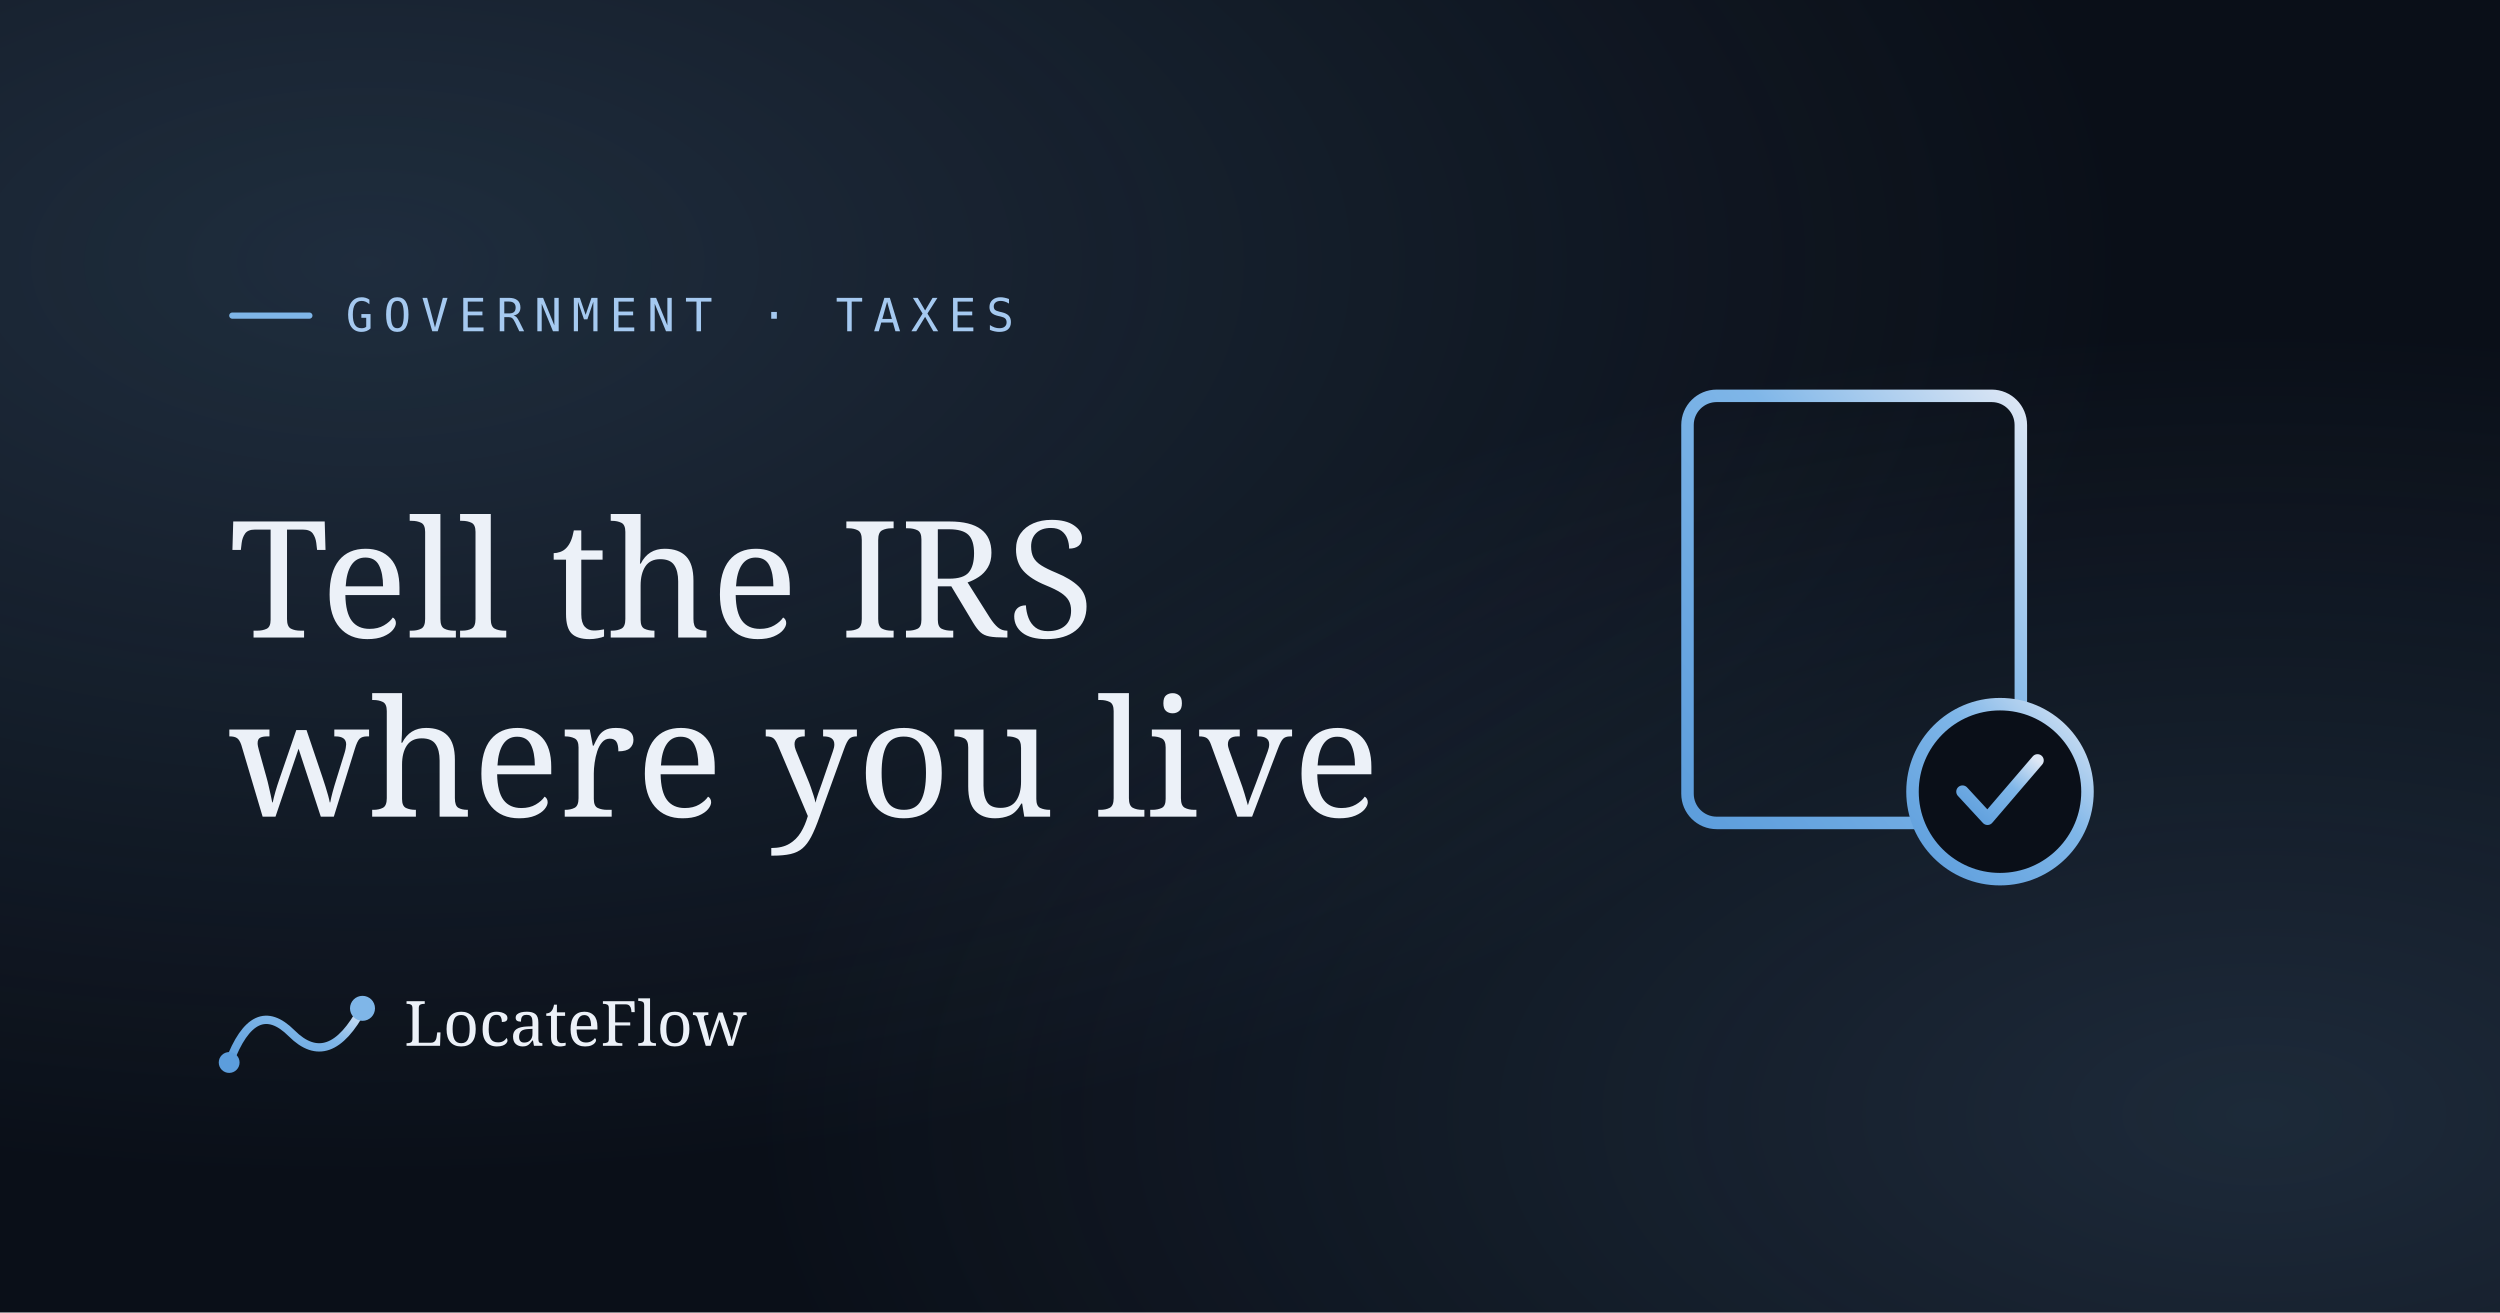
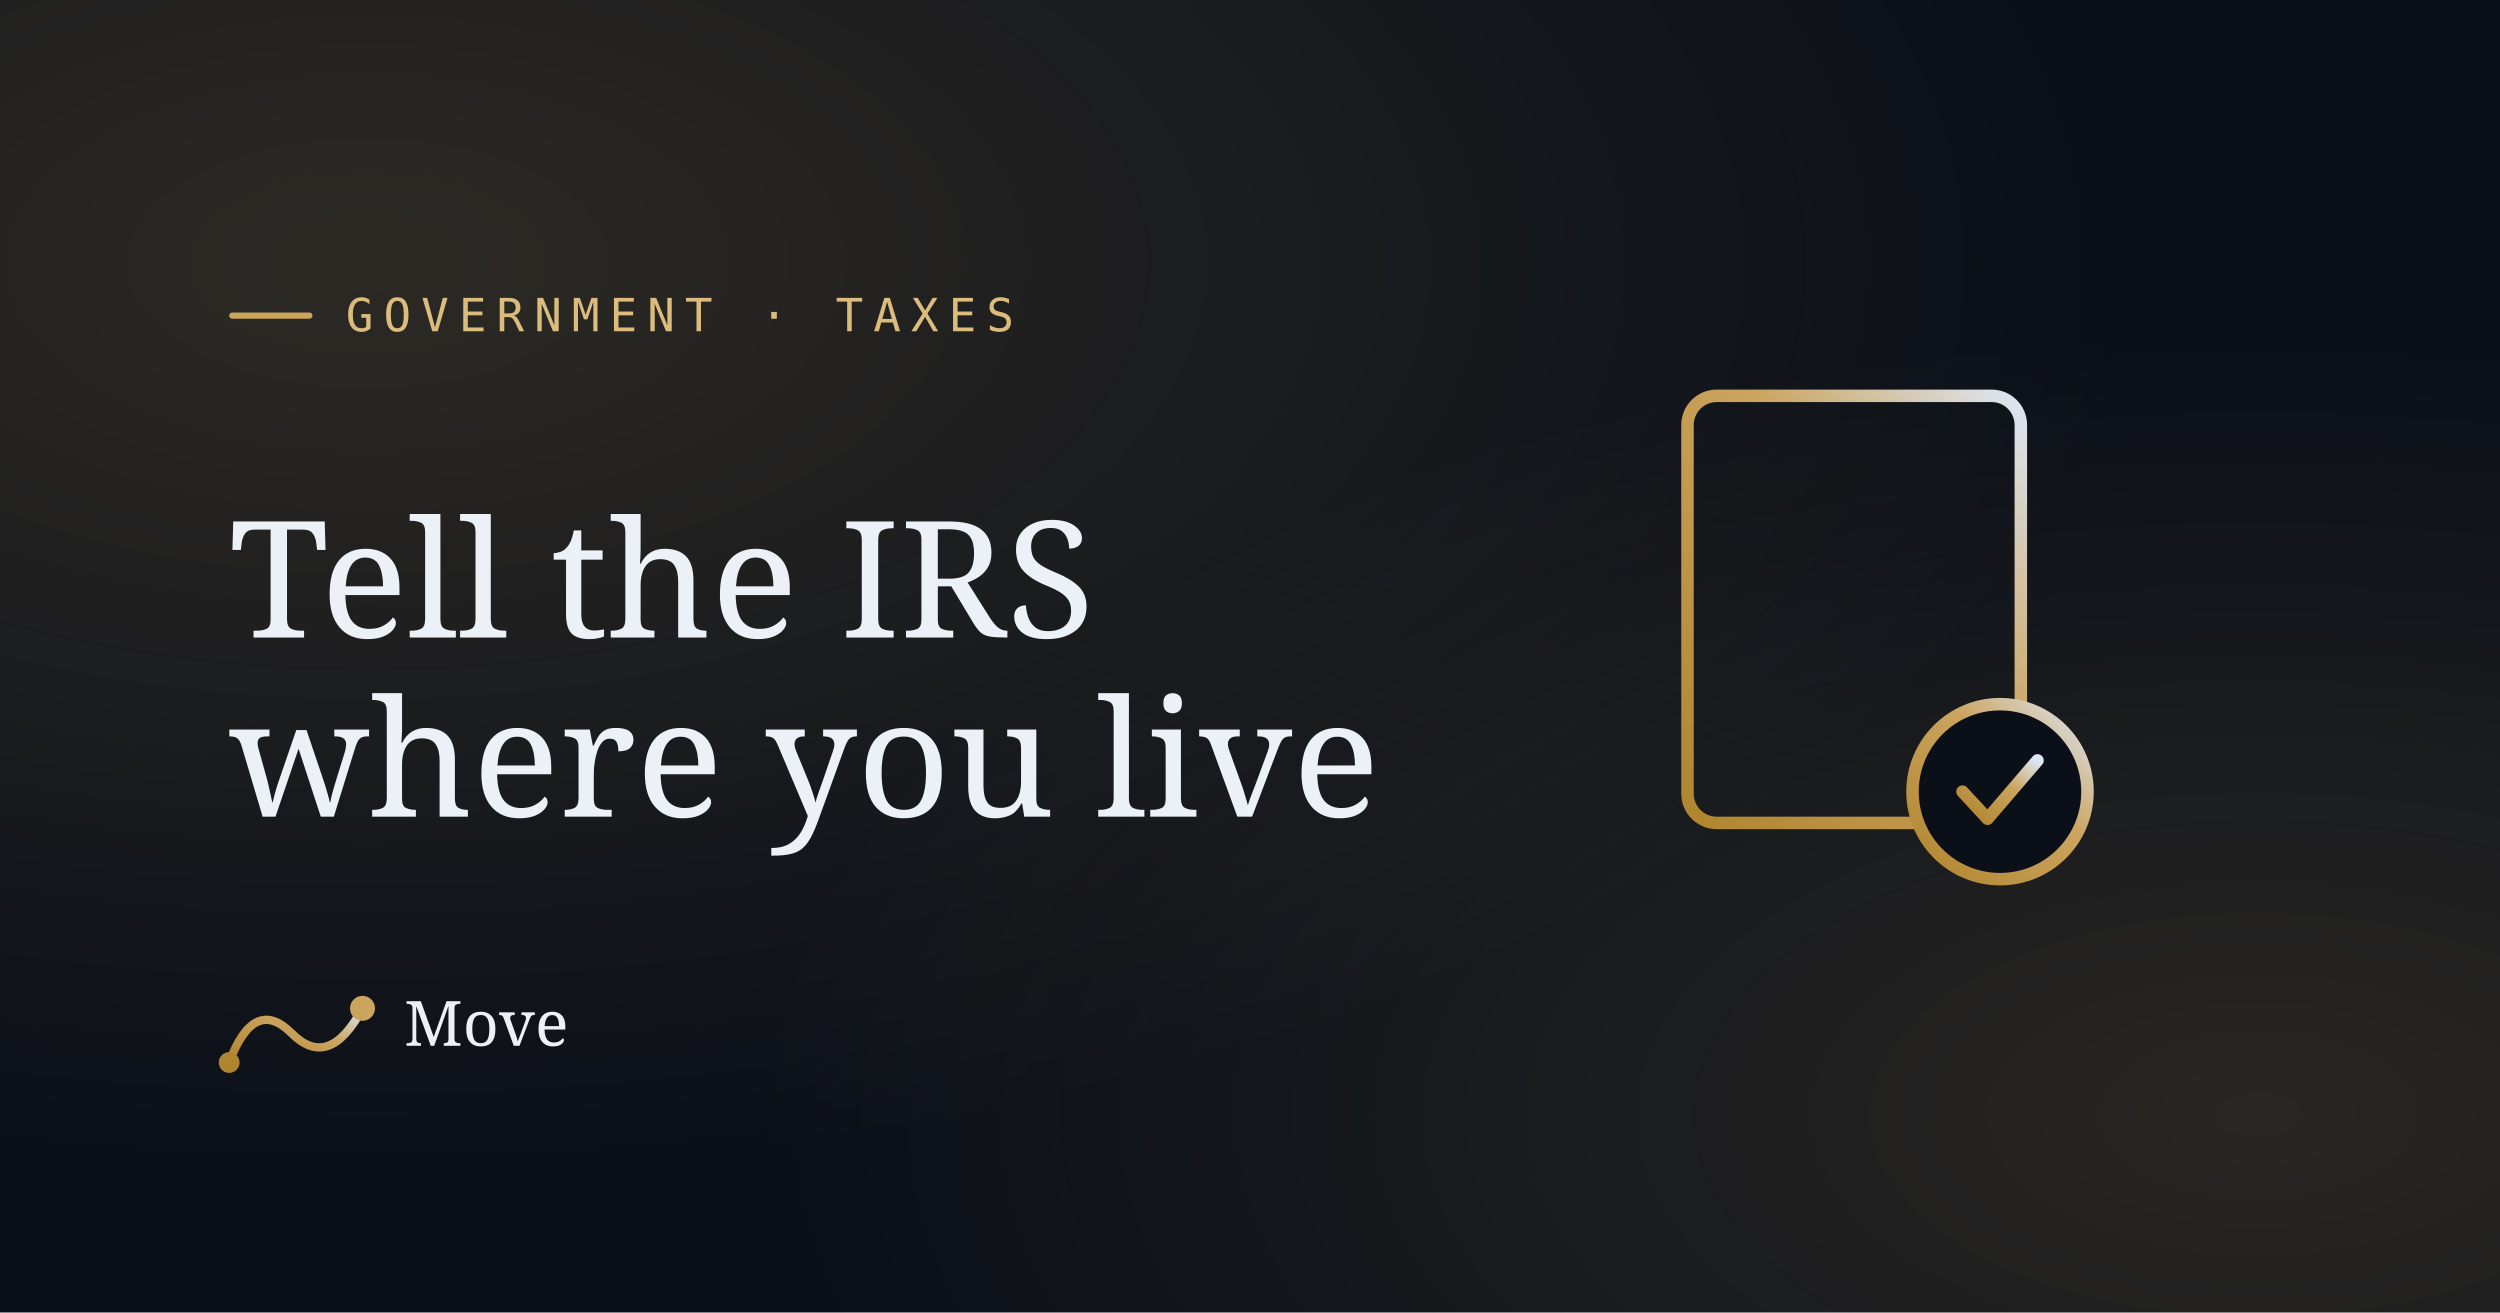
<svg xmlns="http://www.w3.org/2000/svg" viewBox="0 0 1200 630" fill="none" role="img" aria-label="Updating your address with the IRS">
  <defs>
    <linearGradient id="flow" x1="0" y1="1" x2="1" y2="0">
-       <stop offset="0%" stop-color="#5C9DDC" />
-       <stop offset="60%" stop-color="#7FB6E8" />
+       <stop offset="0%" stop-color="#B0852F" />
+       <stop offset="60%" stop-color="#CBA45E" />
      <stop offset="100%" stop-color="#DDE7F5" />
    </linearGradient>
    <radialGradient id="tr" cx="0.15" cy="0.2" r="0.7">
-       <stop offset="0%" stop-color="#7FB6E8" stop-opacity="0.18" />
-       <stop offset="100%" stop-color="#7FB6E8" stop-opacity="0" />
+       <stop offset="0%" stop-color="#CBA45E" stop-opacity="0.18" />
+       <stop offset="100%" stop-color="#CBA45E" stop-opacity="0" />
    </radialGradient>
    <radialGradient id="br" cx="0.9" cy="0.85" r="0.6">
-       <stop offset="0%" stop-color="#7FB6E8" stop-opacity="0.16" />
-       <stop offset="100%" stop-color="#7FB6E8" stop-opacity="0" />
+       <stop offset="0%" stop-color="#CBA45E" stop-opacity="0.16" />
+       <stop offset="100%" stop-color="#CBA45E" stop-opacity="0" />
    </radialGradient>
  </defs>
  <rect width="1200" height="630" fill="#0A0F18" />
  <rect width="1200" height="630" fill="url(#tr)" />
  <rect width="1200" height="630" fill="url(#br)" />
-   <rect x="110" y="150" width="40" height="3" rx="1.5" fill="#7FB6E8" />
-   <text x="166" y="159" font-family="'Geist Mono', ui-monospace, monospace" font-size="22" letter-spacing="0.22em" fill="#A5C9F0">GOVERNMENT · TAXES</text>
-   <text x="110" y="306" font-family="Fraunces, Georgia, serif" font-size="78" font-weight="500" fill="#ECF1F8" letter-spacing="0">Tell the IRS</text>
-   <text x="110" y="392" font-family="Fraunces, Georgia, serif" font-size="78" font-weight="500" fill="#ECF1F8" letter-spacing="0">where you live</text>
+   <rect x="110" y="150" width="40" height="3" rx="1.5" fill="#CBA45E" />
+   <text x="166" y="159" font-family="'Geist Mono', ui-monospace, monospace" font-size="22" letter-spacing="0.22em" fill="#DCBC7C">GOVERNMENT · TAXES</text>
+   <text x="110" y="306" font-family="Playfair Display, Didot, Georgia, serif" font-size="78" font-weight="500" fill="#ECF1F8" letter-spacing="0">Tell the IRS</text>
+   <text x="110" y="392" font-family="Playfair Display, Didot, Georgia, serif" font-size="78" font-weight="500" fill="#ECF1F8" letter-spacing="0">where you live</text>
  <g transform="translate(800,210)" stroke="url(#flow)" stroke-width="6" stroke-linecap="round" stroke-linejoin="round">
    <rect x="10" y="-20" width="160" height="205" rx="14" />
    <line x1="40" y1="35" x2="140" y2="35" />
    <line x1="40" y1="72" x2="140" y2="72" />
    <line x1="40" y1="109" x2="104" y2="109" />
    <circle cx="160" cy="170" r="42" fill="#0A0F18" />
    <path d="M142 170 l12 13 l24 -28" />
  </g>
  <g transform="translate(110,470)">
    <path d="M0 40 Q 12 8, 30 26 T 64 14" stroke="url(#flow)" stroke-width="4" fill="none" stroke-linecap="round" />
-     <circle cx="0" cy="40" r="5" fill="#5C9DDC" />
-     <circle cx="64" cy="14" r="6" fill="#7FB6E8" />
-     <text x="84" y="32" font-family="Fraunces, Georgia, serif" font-size="30" fill="#ECF1F8">LocateFlow</text>
+     <circle cx="0" cy="40" r="5" fill="#B0852F" />
+     <circle cx="64" cy="14" r="6" fill="#CBA45E" />
+     <text x="84" y="32" font-family="Playfair Display, Didot, Georgia, serif" font-size="30" fill="#ECF1F8">Move</text>
  </g>
</svg>
